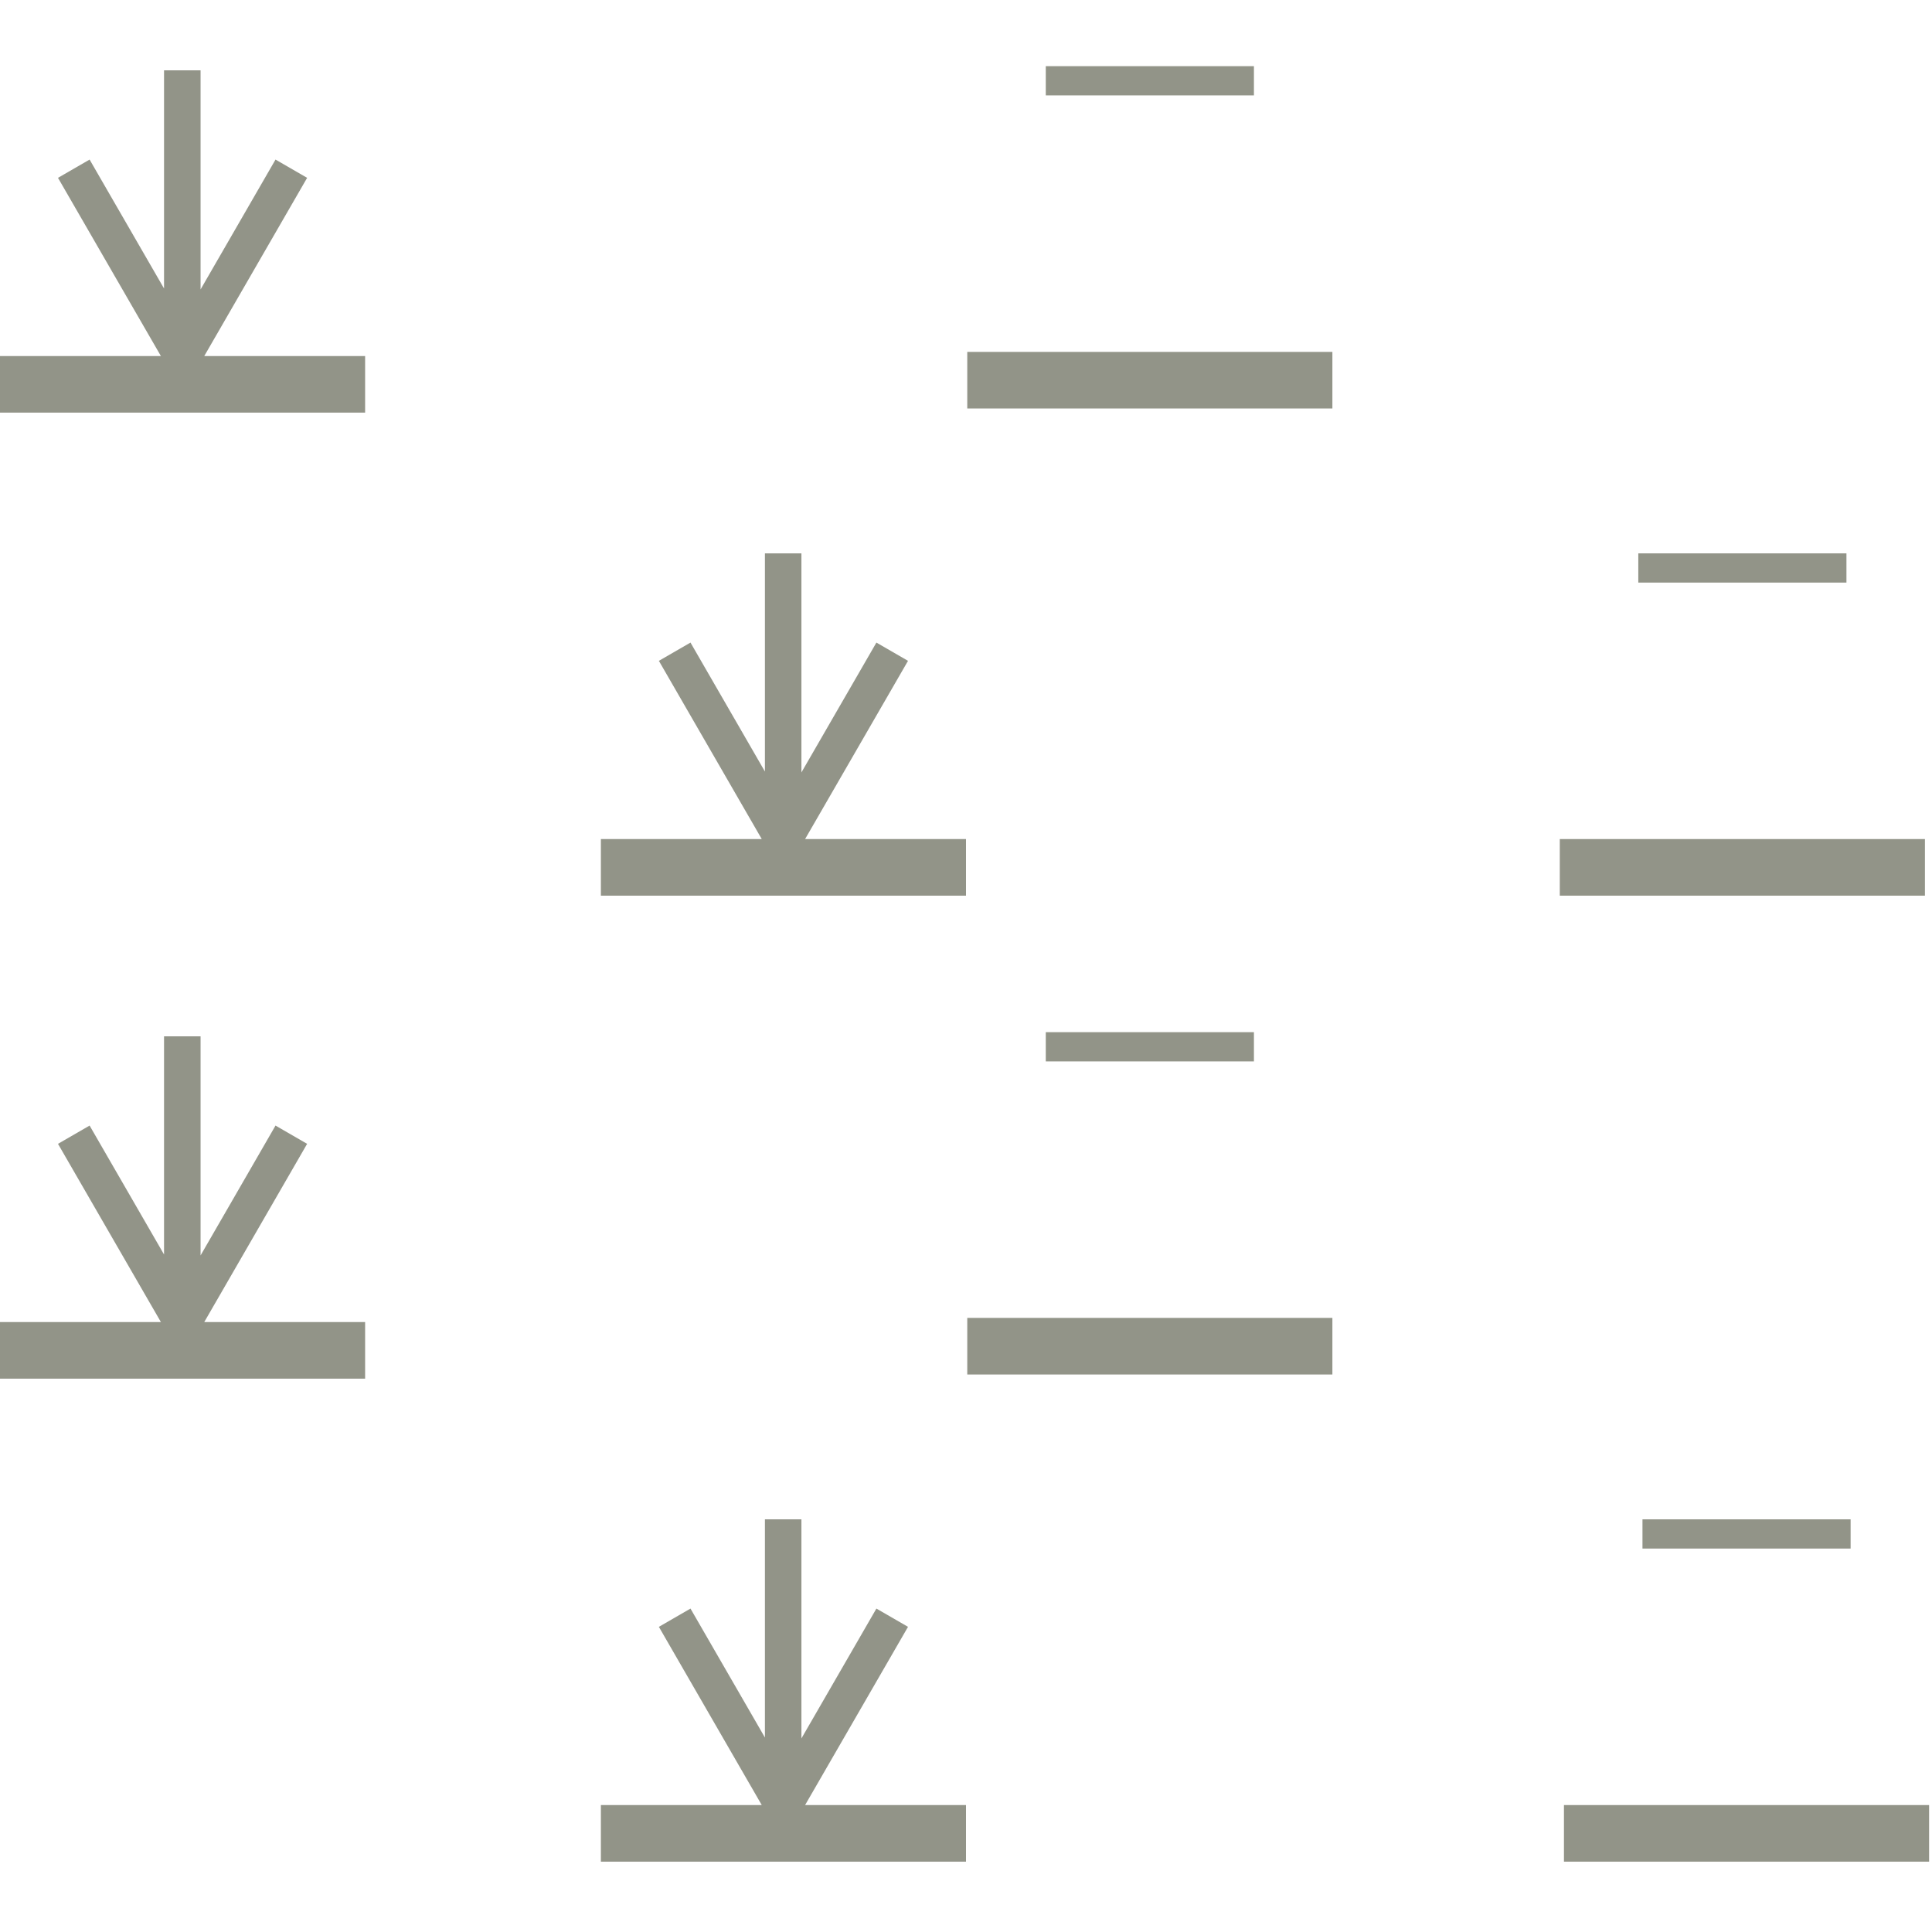
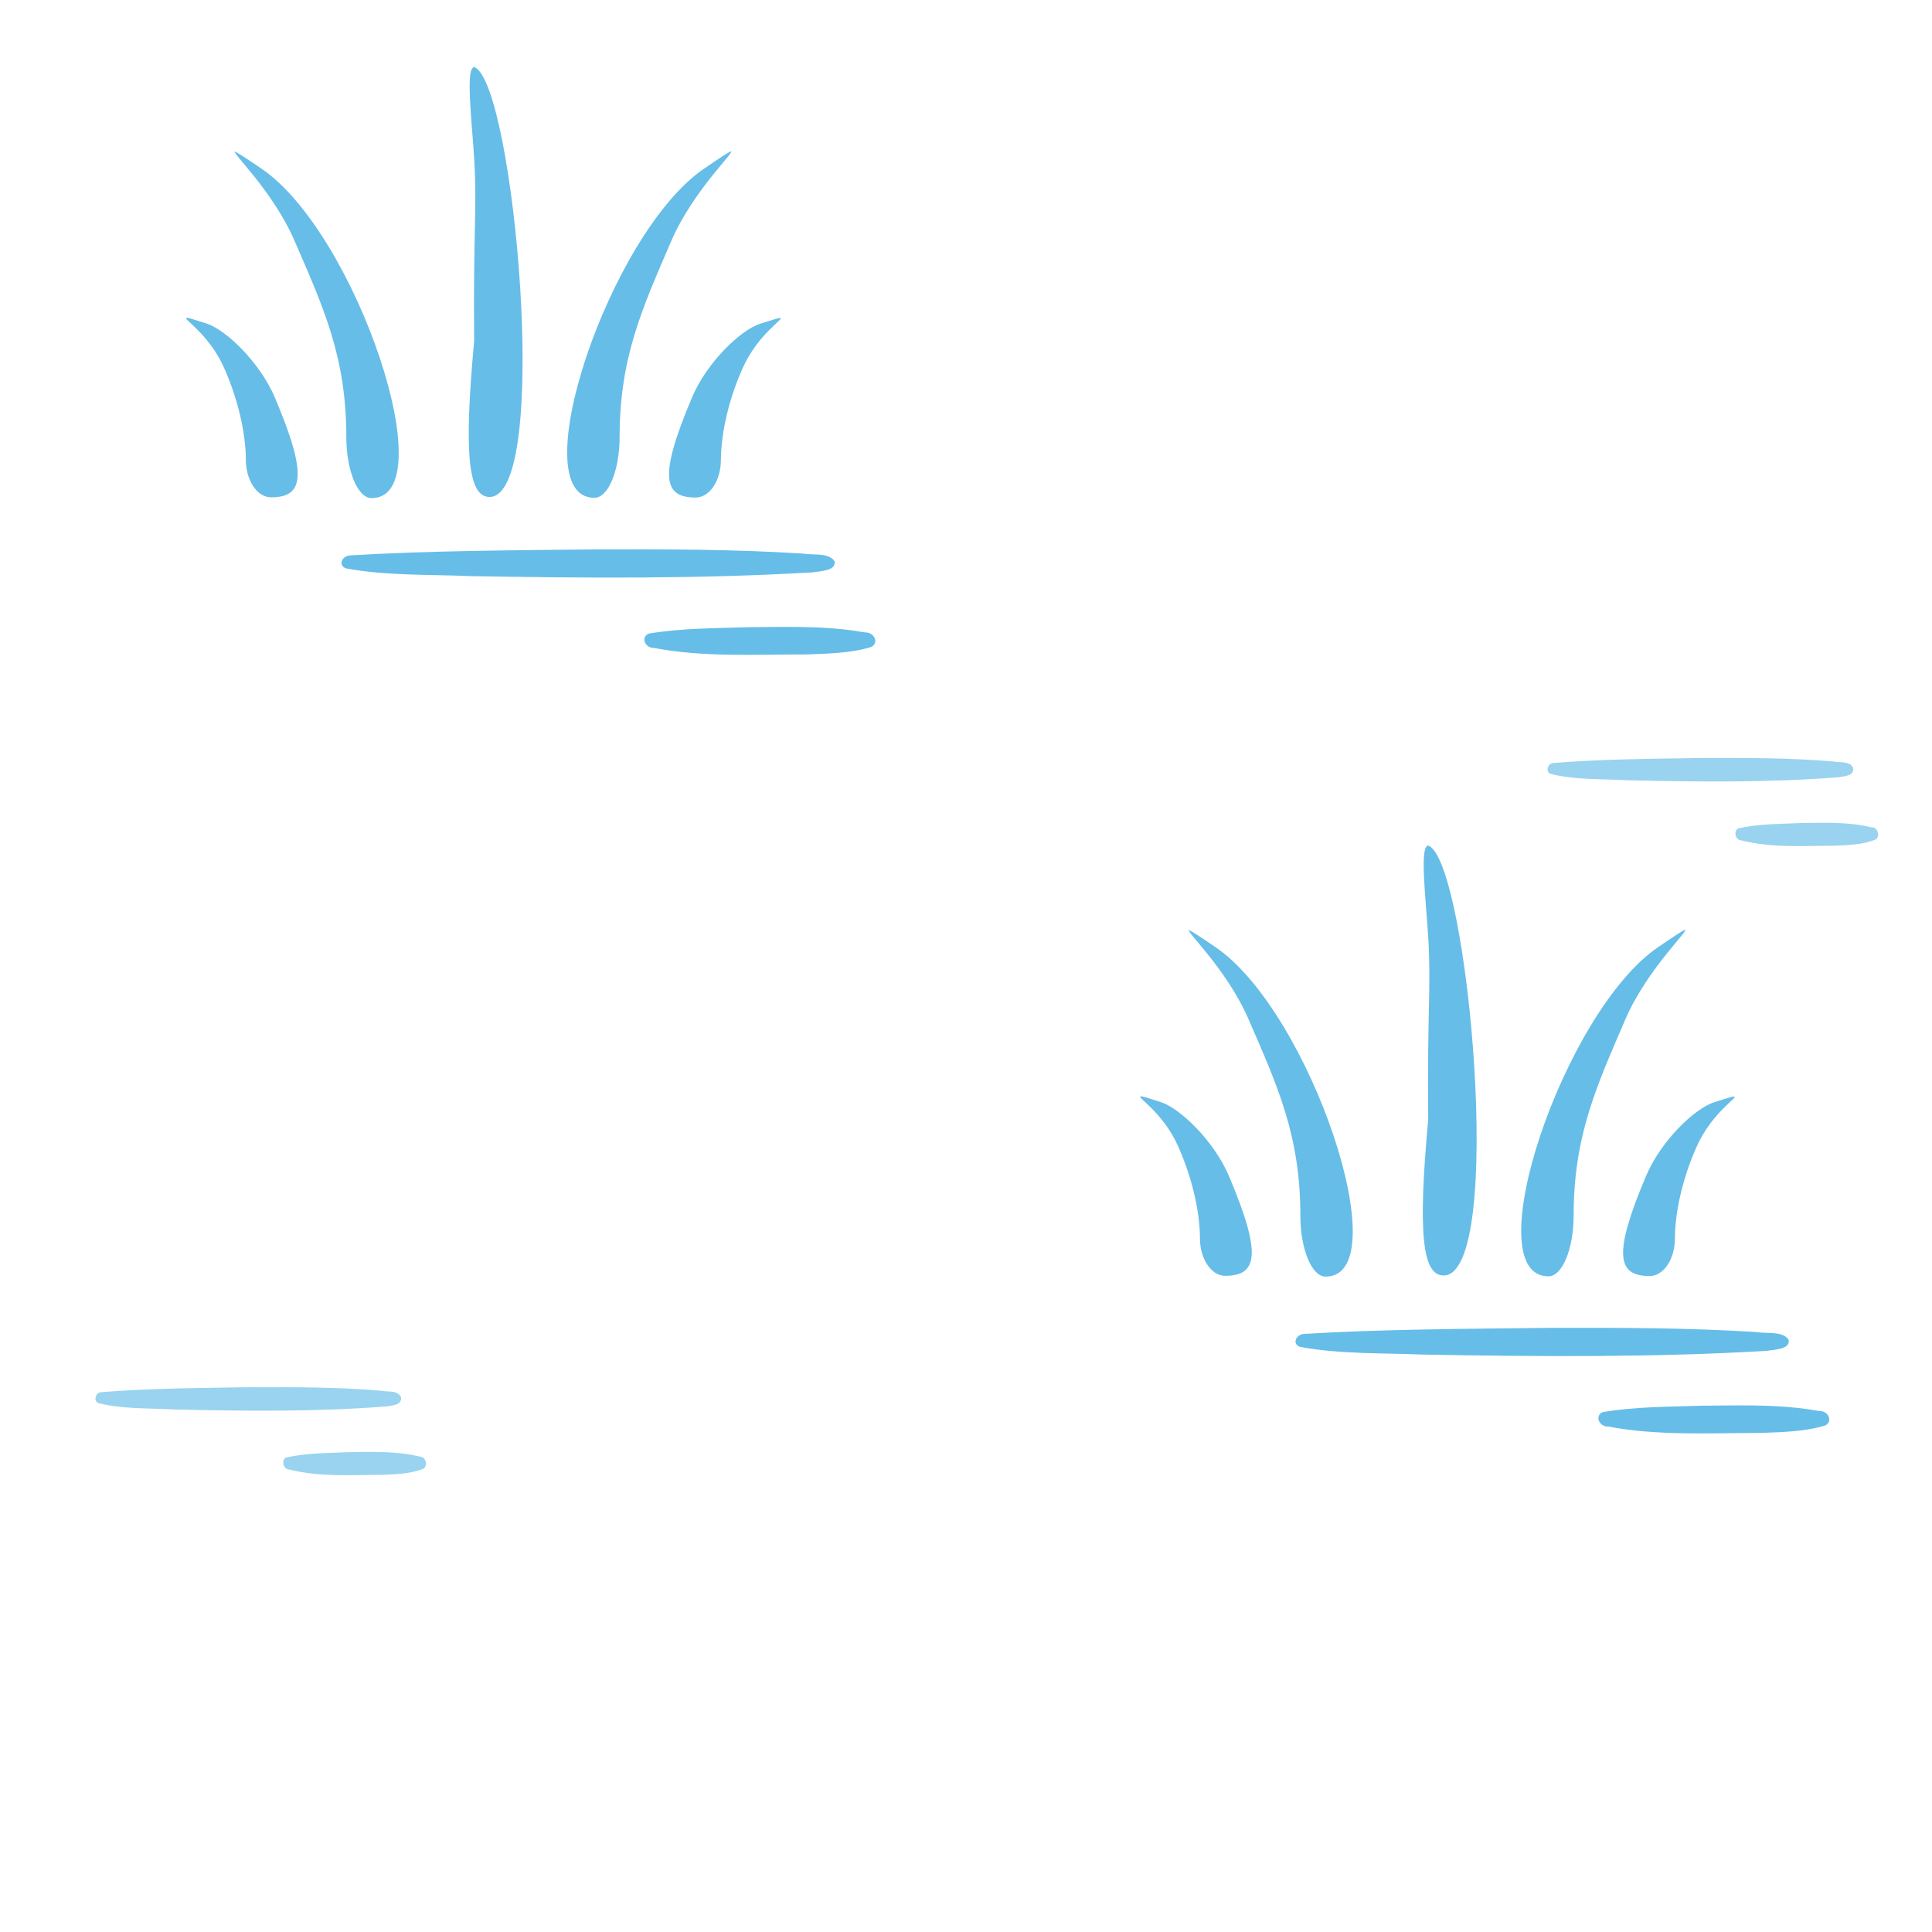
- <svg xmlns="http://www.w3.org/2000/svg" id="Layer_1" enable-background="new 0 0 64 64" xml:space="preserve" height="64px" viewBox="0 0 64 64" width="64px" version="1.1" y="0px" x="0px">
-   <g clip-rule="evenodd" fill-rule="evenodd">
-     <polygon id="polygon3" fill="#929488" points="19.905 27.795 25.234 27.795 21.826 21.891 22.873 21.286 25.339 25.558 25.339 18.331 26.548 18.331 26.548 25.588 29.032 21.286 30.079 21.891 26.67 27.795 32 27.795 32 29.67 19.905 29.67" />
-     <rect id="rect5" height="1.875" width="12.096" y="27.795" x="51.67" fill="#929488" />
-     <polygon id="polygon11" points="0 11.795 5.33 11.795 1.921 5.891 2.968 5.286 5.434 9.557 5.434 2.33 6.644 2.33 6.644 9.588 9.127 5.286 10.174 5.891 6.766 11.795 12.095 11.795 12.095 13.669 0 13.669" fill="#929488" />
-     <rect id="rect13" height="1.874" width="12.095" y="11.657" x="32.042" fill="#929488" />
-     <polygon id="polygon19" points="0 43.795 5.33 43.795 1.921 37.891 2.968 37.286 5.434 41.557 5.434 34.33 6.644 34.33 6.644 41.588 9.127 37.286 10.174 37.891 6.766 43.795 12.095 43.795 12.095 45.67 0 45.67" fill="#929488" />
-     <rect id="rect21" height="1.875" width="12.095" y="43.657" x="32.042" fill="#929488" />
-     <polygon id="polygon27" points="19.905 59.795 25.234 59.795 21.826 53.891 22.873 53.286 25.339 57.558 25.339 50.33 26.548 50.33 26.548 57.588 29.032 53.286 30.079 53.891 26.67 59.795 32 59.795 32 61.67 19.905 61.67" fill="#929488" />
-     <g fill="#929488">
-       <rect id="rect29" height="1.875" width="12.096" y="59.795" x="51.808" />
-       <rect id="rect37" height="0.968" width="6.895" y="50.33" x="54.409" />
-       <rect id="rect41" height="0.968" width="6.895" y="34.192" x="34.643" />
-       <rect id="rect45" height="0.968" width="6.895" y="18.331" x="54.271" />
-       <rect id="rect49" height="0.968" width="6.895" y="2.192" x="34.643" />
-     </g>
-   </g>
+ <svg xmlns="http://www.w3.org/2000/svg" width="128" height="128" version="1.1" viewBox="0 0 33.9 33.9">
+   <path d="m8.3 1.19c-0.129 0.06-0.011 1.04 0.022 1.62 0.05 0.874-0.02 1.23-0.002 3.18h-5.29e-4c-0.182 1.97-0.106 2.73 0.27 2.73 1.09 0 0.434-7.24-0.261-7.54-0.011-0.005-0.02-0.004-0.029-5.16e-4zm-4.17 1.47c-0.118-0.031 0.653 0.67 1.04 1.57 0.503 1.16 0.907 2.03 0.907 3.44 0 0.587 0.199 1.07 0.442 1.07 1.29 0-0.266-4.65-1.93-5.78-0.284-0.193-0.422-0.284-0.461-0.295zm8.69 0c-0.039 0.01-0.177 0.102-0.46 0.295-1.67 1.13-3.22 5.78-1.93 5.78 0.243 0 0.442-0.48 0.442-1.07 0-1.4 0.405-2.27 0.908-3.44 0.389-0.898 1.16-1.6 1.04-1.57zm-9.54 2.92c-0.109-0.009 0.385 0.265 0.658 0.888 0.286 0.652 0.376 1.24 0.376 1.6 0 0.362 0.199 0.658 0.442 0.658 0.563 3e-7 0.655-0.365 0.067-1.75-0.26-0.614-0.856-1.19-1.2-1.3-0.201-0.063-0.304-0.097-0.34-0.1zm10.4 0c-0.036 0.003-0.139 0.037-0.34 0.1-0.348 0.11-0.943 0.685-1.2 1.3-0.588 1.39-0.497 1.75 0.067 1.75 0.243 0 0.442-0.296 0.442-0.658h5.29e-4c0-0.362 0.09-0.953 0.376-1.6 0.273-0.623 0.767-0.897 0.658-0.888zm-3.26 4.06c-1.43 0.017-2.87 0.021-4.29 0.106-0.135 0.018-0.202 0.182-0.054 0.228 0.712 0.131 1.46 0.104 2.18 0.135 2 0.035 4.01 0.051 6-0.066 0.141-0.023 0.418-0.026 0.388-0.193-0.098-0.158-0.376-0.105-0.551-0.136-1.22-0.078-2.45-0.077-3.68-0.075zm3.22 1.36c-0.17 0.001-0.341 0.003-0.51 0.005-0.583 0.02-1.18 0.016-1.75 0.113-0.143 0.068-0.06 0.255 0.099 0.252 0.87 0.165 1.78 0.113 2.67 0.113 0.381-0.014 0.779-0.021 1.14-0.131 0.142-0.078 0.046-0.265-0.118-0.256-0.499-0.09-1.01-0.099-1.52-0.096zm11.4 3.85c-0.129 0.06-0.011 1.04 0.022 1.62 0.05 0.874-0.02 1.23-0.002 3.18-0.182 1.97-0.107 2.73 0.27 2.73 1.09 0 0.434-7.24-0.261-7.54-0.011-0.005-0.02-0.004-0.029-5.29e-4zm-4.17 1.47c-0.118-0.031 0.653 0.67 1.04 1.57 0.503 1.16 0.907 2.03 0.907 3.44 0 0.587 0.199 1.07 0.442 1.07 1.29 0-0.266-4.65-1.93-5.78-0.284-0.193-0.421-0.284-0.46-0.295zm8.69 0c-0.039 0.01-0.177 0.102-0.46 0.295-1.67 1.13-3.22 5.78-1.93 5.78 0.243 0 0.442-0.48 0.442-1.07 0-1.4 0.405-2.27 0.908-3.44 0.389-0.898 1.16-1.6 1.04-1.57zm-9.54 2.92c-0.109-0.009 0.386 0.265 0.659 0.888 0.286 0.652 0.376 1.24 0.376 1.6 0 0.362 0.199 0.658 0.442 0.658 0.563 0 0.655-0.364 0.067-1.75-0.26-0.614-0.856-1.19-1.2-1.3-0.201-0.063-0.304-0.097-0.34-0.1zm10.4 0c-0.036 0.003-0.139 0.037-0.34 0.1-0.348 0.11-0.943 0.686-1.2 1.3-0.588 1.39-0.496 1.75 0.067 1.75 0.243 0 0.442-0.296 0.442-0.658 0-0.362 0.09-0.953 0.376-1.6 0.273-0.623 0.767-0.897 0.658-0.888zm-3.26 4.06c-1.43 0.017-2.87 0.021-4.29 0.106-0.135 0.018-0.202 0.182-0.054 0.228 0.712 0.131 1.46 0.104 2.18 0.135 2 0.035 4.01 0.051 6-0.066 0.141-0.023 0.419-0.026 0.389-0.193-0.098-0.158-0.376-0.105-0.552-0.136-1.22-0.078-2.45-0.077-3.68-0.075zm3.22 1.36c-0.17 0.001-0.341 0.003-0.51 0.005-0.583 0.02-1.18 0.016-1.75 0.113-0.143 0.068-0.06 0.256 0.099 0.253 0.87 0.165 1.78 0.113 2.67 0.112 0.381-0.014 0.779-0.021 1.14-0.131 0.142-0.078 0.046-0.264-0.118-0.255-0.499-0.09-1.01-0.1-1.52-0.097z" fill="#0092d9" fill-opacity=".6" stroke-width=".028" />
+   <path d="m29.9 13.3c-0.887 0.014-1.78 0.018-2.66 0.089-0.083 0.015-0.125 0.151-0.034 0.19 0.442 0.11 0.903 0.086 1.35 0.112 1.24 0.029 2.48 0.043 3.72-0.054 0.087-0.019 0.26-0.022 0.241-0.161-0.061-0.132-0.233-0.088-0.342-0.114-0.759-0.065-1.52-0.064-2.28-0.062zm2.32 1.14c-0.211-0.007-0.423-9.52e-4 -0.634 0.002-0.362 0.017-0.731 0.013-1.09 0.094-0.089 0.057-0.036 0.213 0.062 0.21 0.54 0.137 1.1 0.094 1.65 0.093 0.236-0.012 0.482-0.017 0.704-0.109 0.088-0.065 0.029-0.22-0.073-0.213-0.206-0.05-0.417-0.07-0.628-0.077zm-27.8 9.9c-0.887 0.014-1.78 0.018-2.66 0.089-0.083 0.015-0.125 0.152-0.034 0.191 0.442 0.11 0.903 0.086 1.35 0.112 1.24 0.029 2.48 0.042 3.72-0.055 0.087-0.019 0.26-0.021 0.241-0.16-0.061-0.132-0.233-0.088-0.342-0.114-0.759-0.065-1.52-0.064-2.28-0.062zm2.32 1.14c-0.211-0.007-0.423-0.002-0.634 1e-3 -0.362 0.017-0.731 0.013-1.09 0.094-0.089 0.057-0.037 0.213 0.061 0.21 0.54 0.137 1.1 0.094 1.65 0.093 0.236-0.012 0.483-0.017 0.705-0.109 0.088-0.065 0.028-0.22-0.073-0.212-0.206-0.05-0.416-0.07-0.627-0.077z" fill="#0092d9" fill-opacity=".4" stroke-width=".02" />
</svg>
